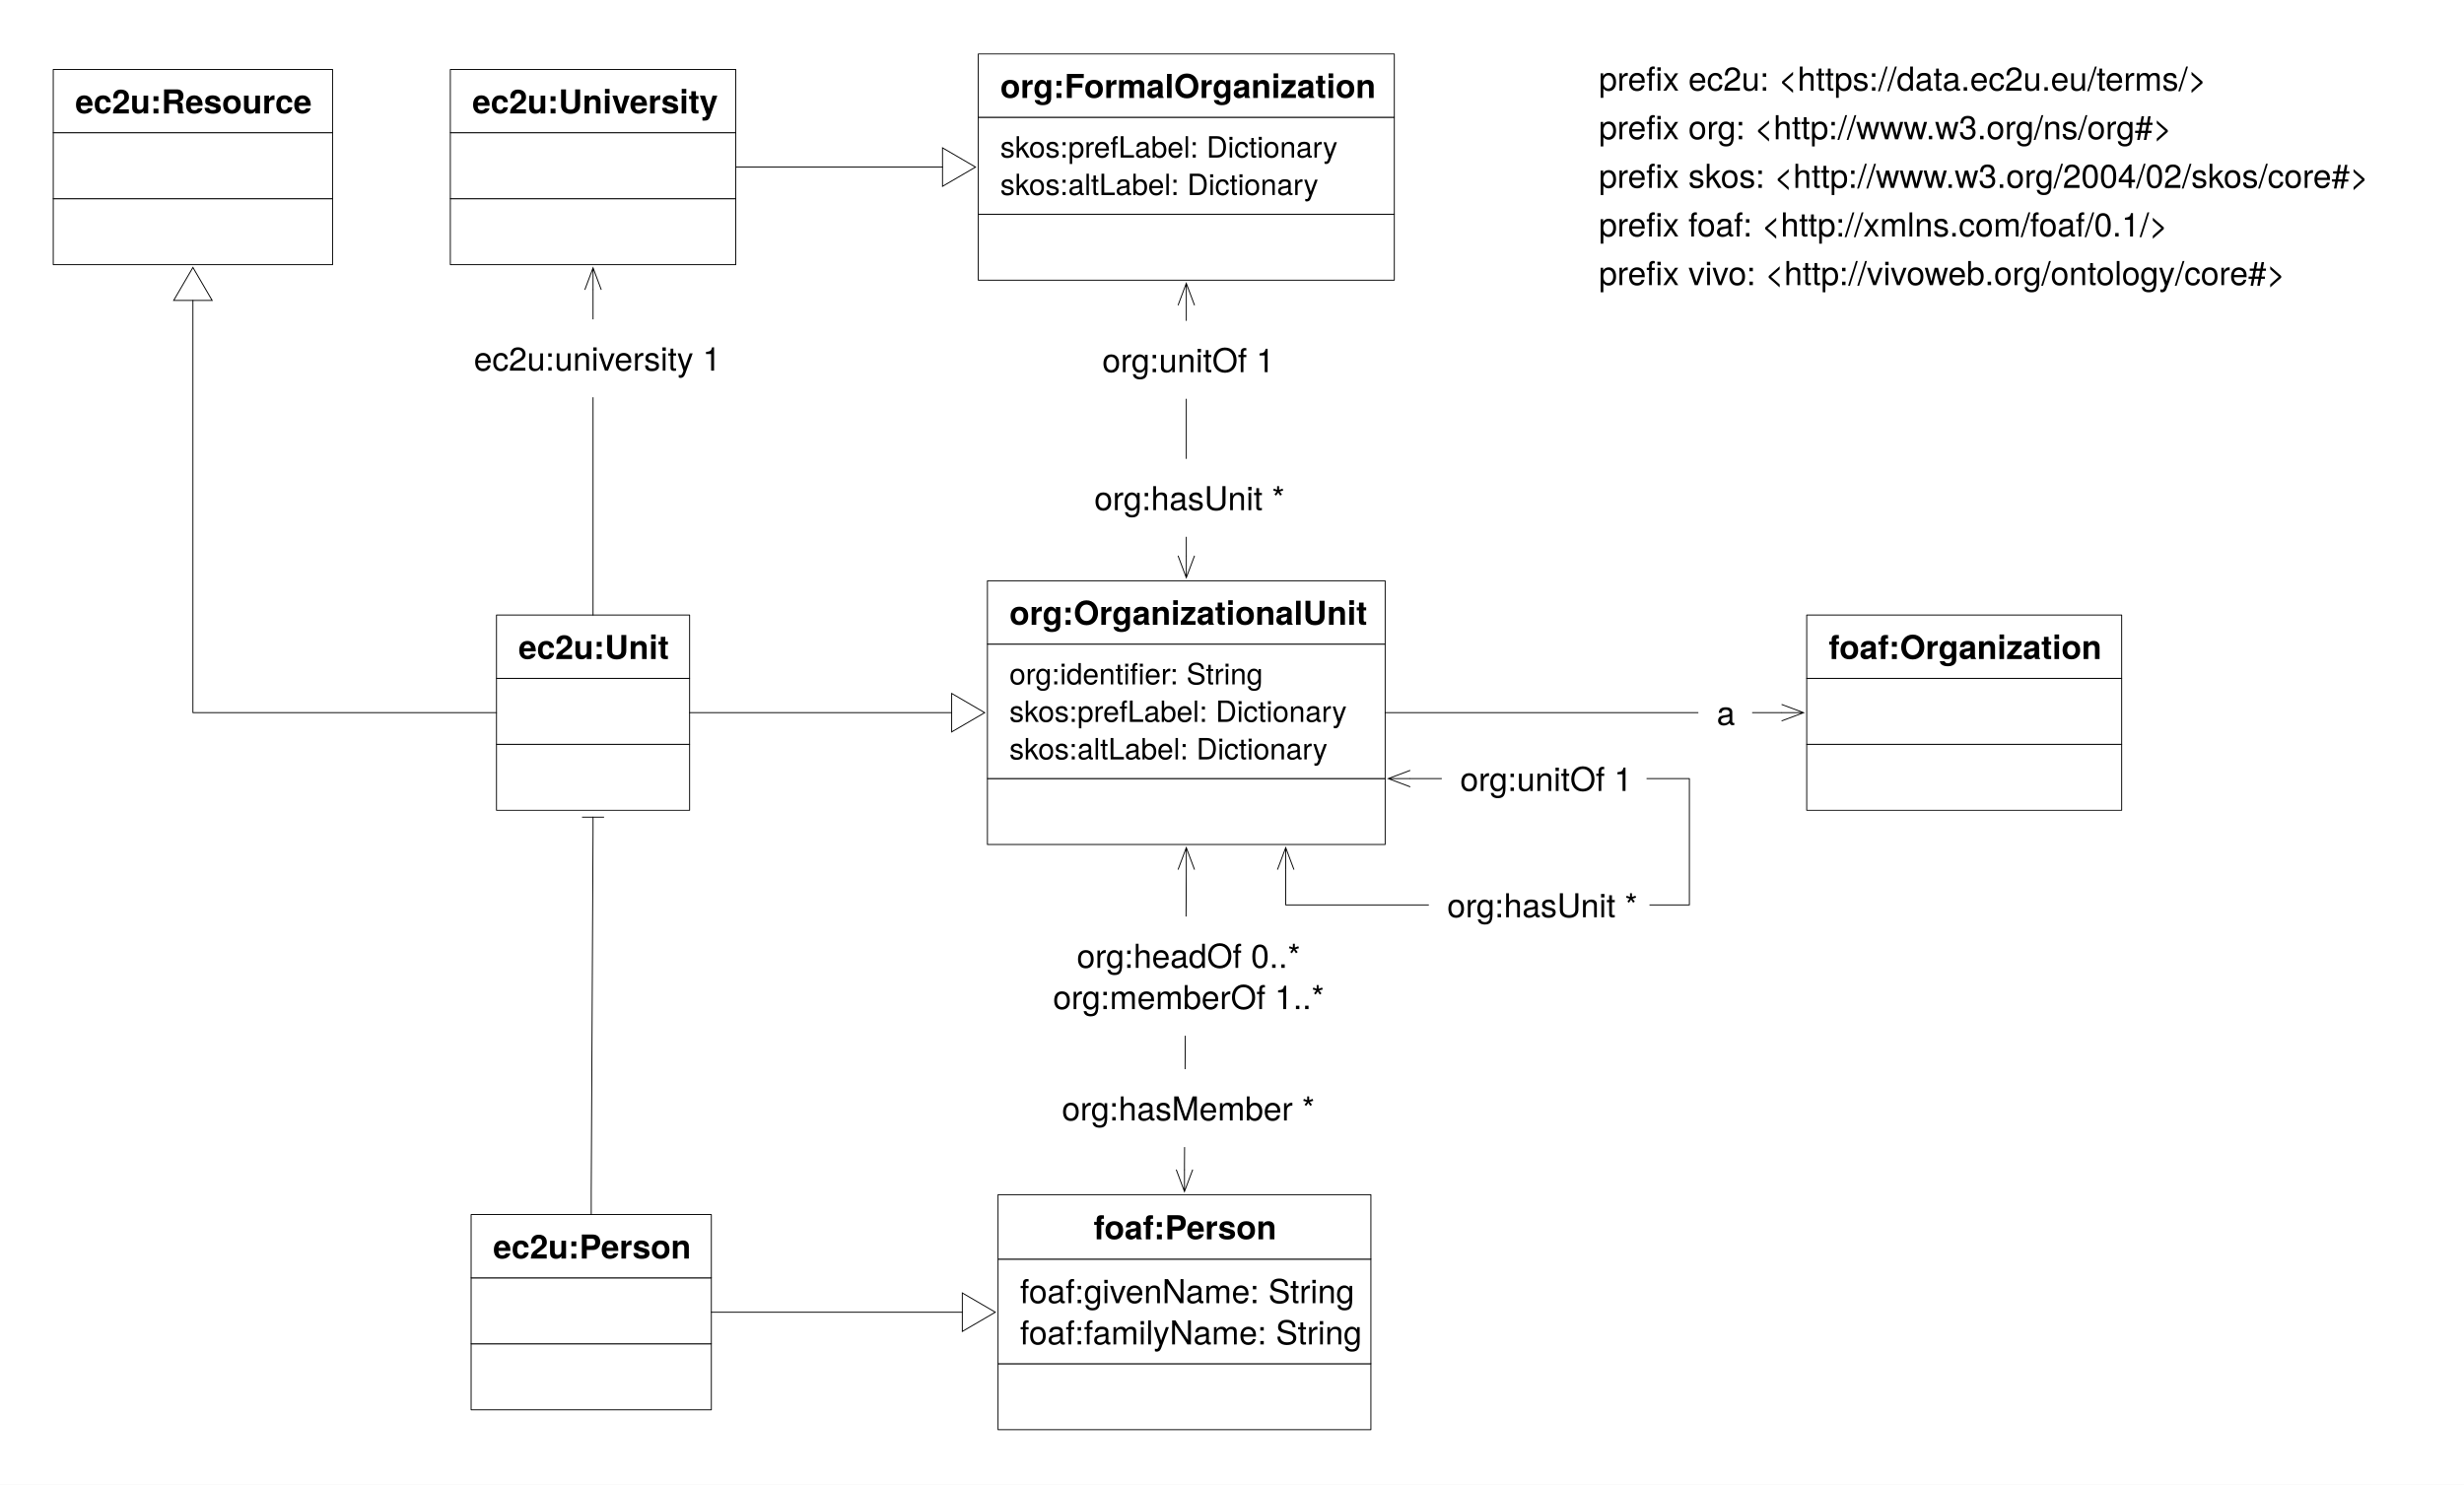
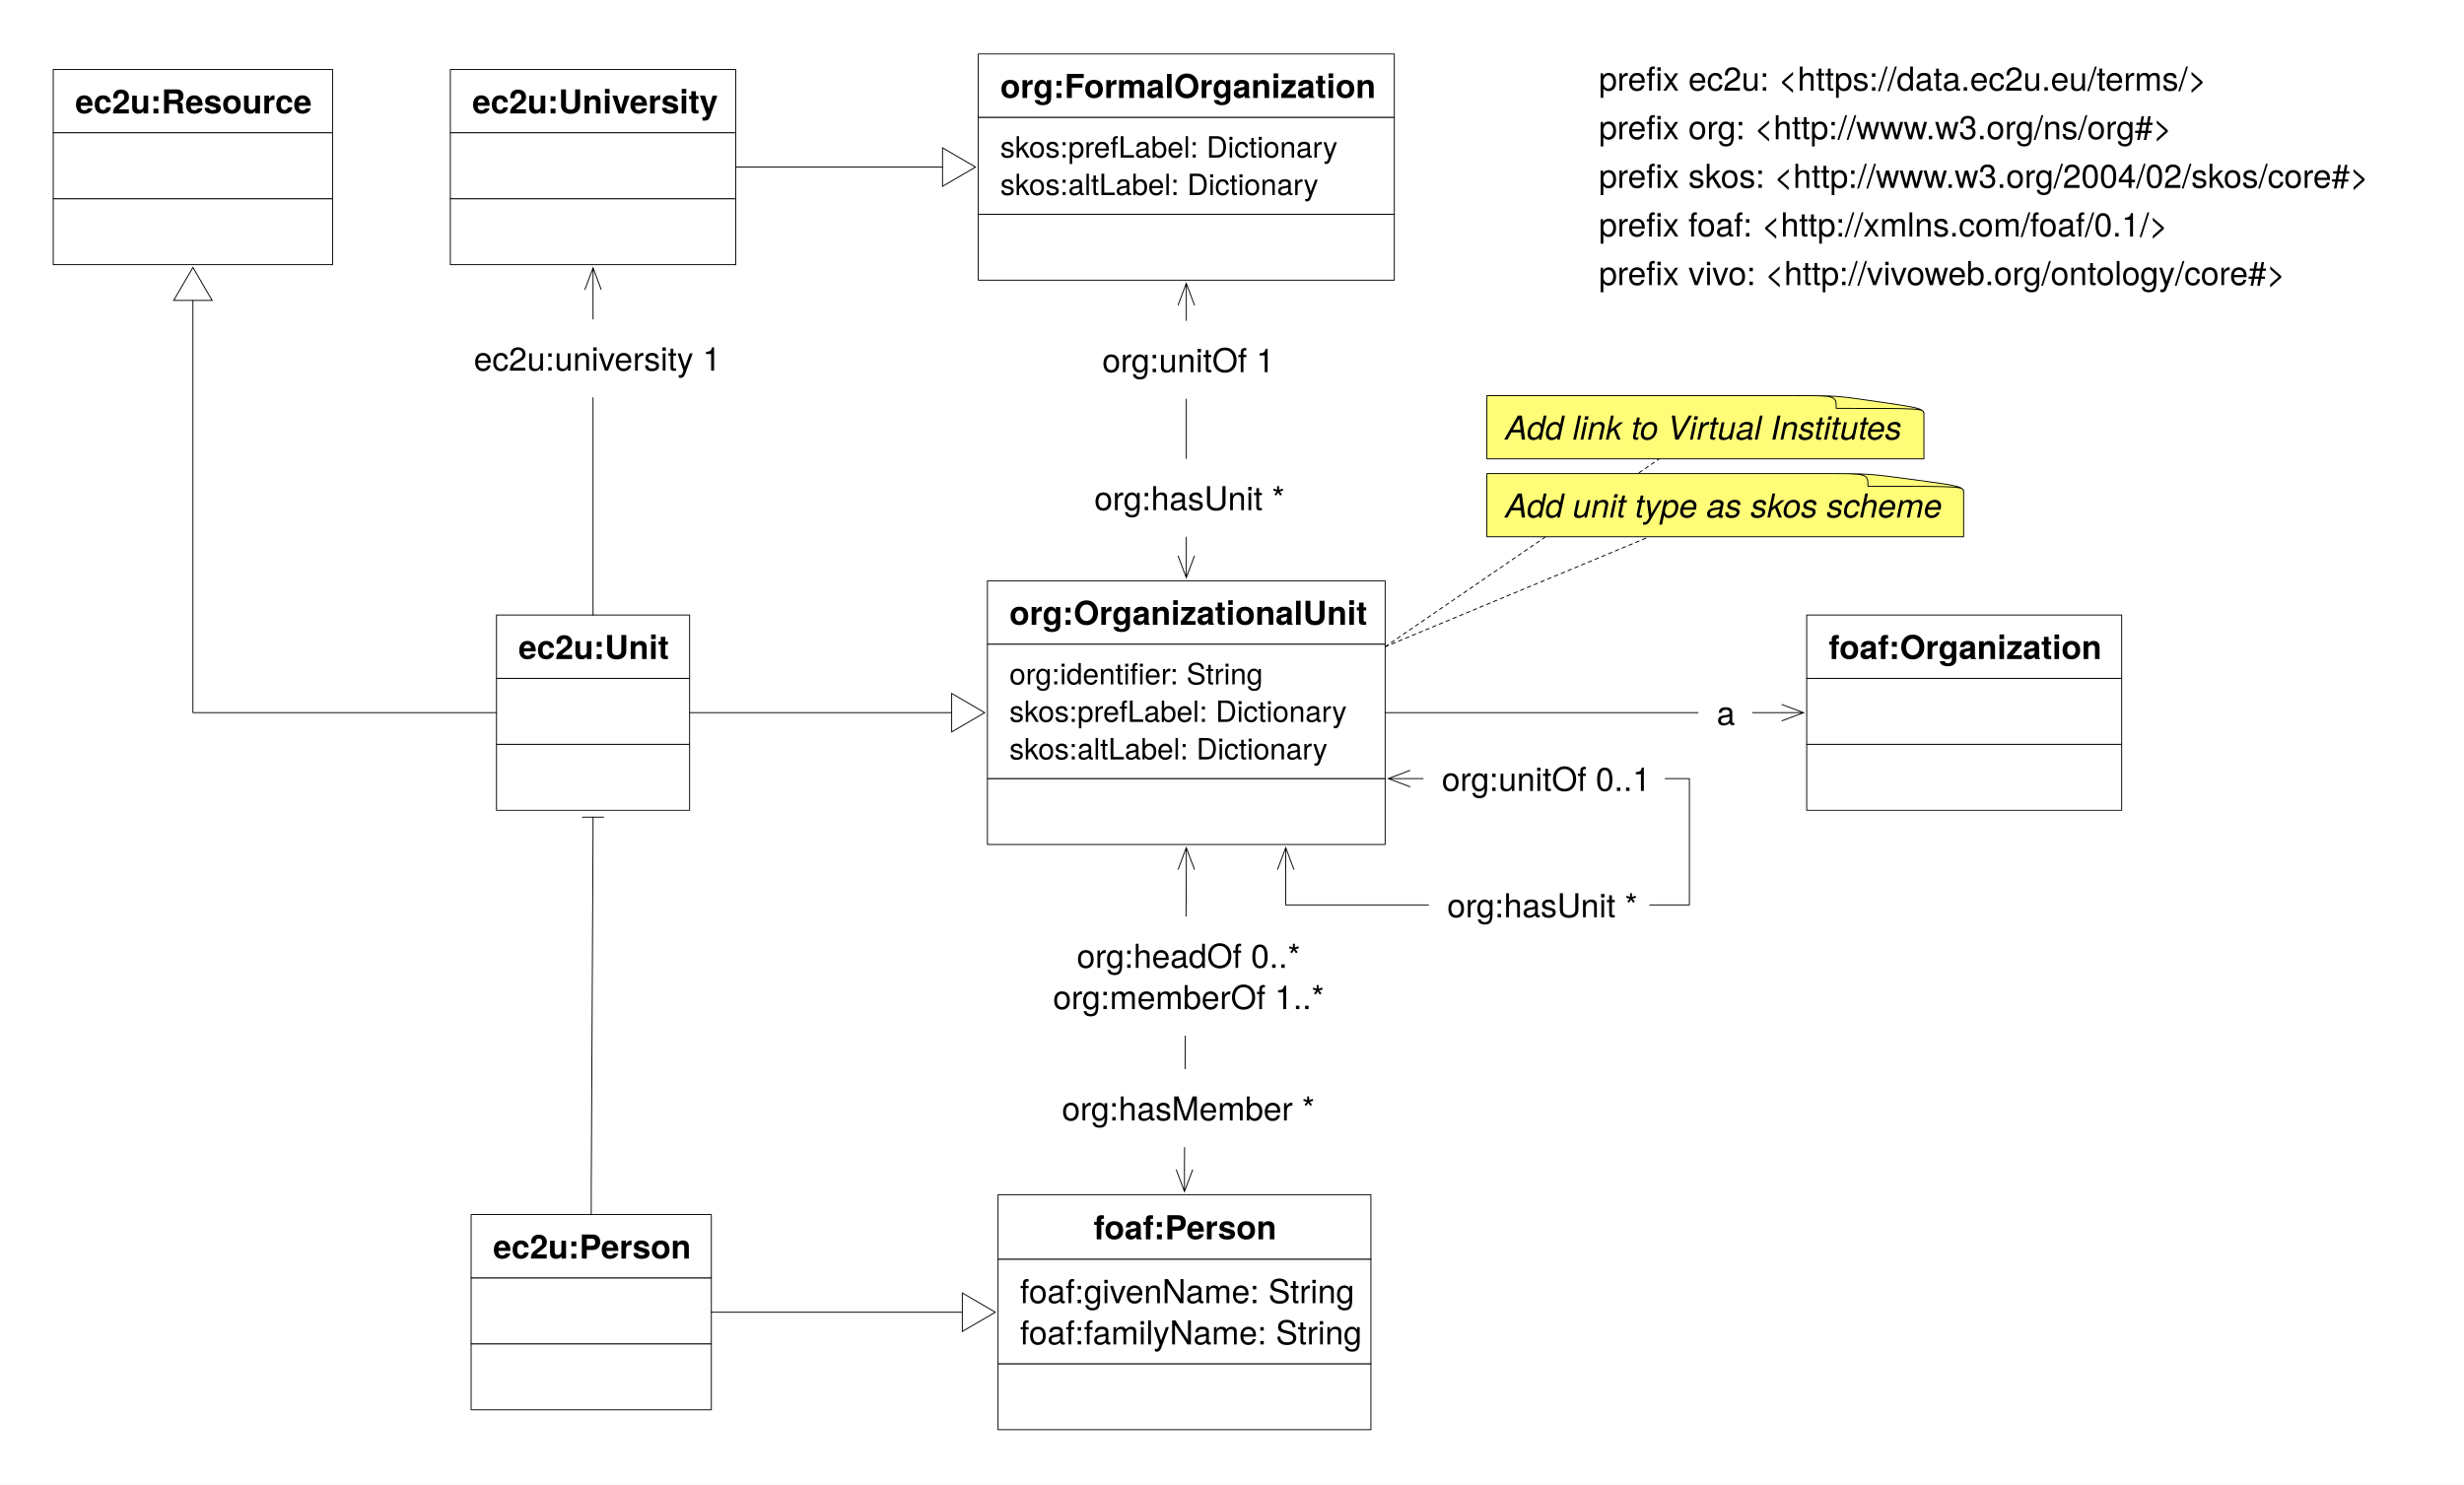
<svg xmlns="http://www.w3.org/2000/svg" xmlns:xlink="http://www.w3.org/1999/xlink" version="1.1" viewBox="26 42 672 405" width="672" height="405">
  <defs>
    <marker orient="auto" overflow="visible" markerUnits="strokeWidth" id="UMLInheritance_Marker" stroke-linejoin="miter" stroke-miterlimit="10" viewBox="-1 -22 38 44" markerWidth="38" markerHeight="44" color="black">
      <g>
        <path d="M 36 0 L 0 -21 L 0 21 Z" fill="none" stroke="currentColor" stroke-width="1" />
      </g>
    </marker>
    <marker orient="auto" overflow="visible" markerUnits="strokeWidth" id="StickArrow_Marker" stroke-linejoin="miter" stroke-miterlimit="10" viewBox="-1 -10 26 20" markerWidth="26" markerHeight="20" color="black">
      <g>
        <path d="M 24 0 L 0 0 M 0 -9 L 24 0 L 0 9" fill="none" stroke="currentColor" stroke-width="1" />
      </g>
    </marker>
    <marker orient="auto" overflow="visible" markerUnits="strokeWidth" id="StickArrow_Marker_2" stroke-linejoin="miter" stroke-miterlimit="10" viewBox="-25 -10 26 20" markerWidth="26" markerHeight="20" color="black">
      <g>
        <path d="M -24 0 L 0 0 M 0 9 L -24 0 L 0 -9" fill="none" stroke="currentColor" stroke-width="1" />
      </g>
    </marker>
    <marker orient="auto" overflow="visible" markerUnits="strokeWidth" id="NegativeControls_Marker" stroke-linejoin="miter" stroke-miterlimit="10" viewBox="-1 -13 2 26" markerWidth="2" markerHeight="26" color="black">
      <g>
        <line x1="0" y1="-12" x2="0" y2="12" fill="none" stroke="currentColor" stroke-width="1" />
      </g>
    </marker>
  </defs>
-   <g id="units" stroke-opacity="1" stroke-dasharray="none" fill="none" fill-opacity="1" stroke="none">
+   <g id="units" stroke-opacity="1" fill="none" fill-opacity="1" stroke-dasharray="none" stroke="none">
    <rect fill="white" x="26" y="42" width="672" height="405" />
    <g id="units_Layer_1">
      <g id="Group_2">
        <g id="Graphic_5">
          <rect x="161.405" y="245.034" width="52.671" height="18" fill="white" />
          <rect x="161.405" y="245.034" width="52.671" height="18" stroke="black" stroke-linecap="round" stroke-linejoin="round" stroke-width=".25" />
        </g>
        <g id="Graphic_4">
          <rect x="161.405" y="227.034" width="52.671" height="18" fill="white" />
          <rect x="161.405" y="227.034" width="52.671" height="18" stroke="black" stroke-linecap="round" stroke-linejoin="round" stroke-width=".25" />
        </g>
        <g id="Graphic_3">
          <rect x="161.405" y="209.773" width="52.671" height="17.261" fill="white" />
          <rect x="161.405" y="209.773" width="52.671" height="17.261" stroke="black" stroke-linecap="round" stroke-linejoin="round" stroke-width=".25" />
          <text transform="translate(167.4054 212.7734)" fill="black">
            <tspan font-family="Helvetica Neue" font-weight="bold" font-size="9" fill="black" x="0" y="9">ec2u:Unit
            </tspan>
          </text>
        </g>
      </g>
      <g id="Group_32">
        <g id="Graphic_35">
          <rect x="295.298" y="254.37" width="108.471" height="18" fill="white" />
          <rect x="295.298" y="254.37" width="108.471" height="18" stroke="black" stroke-linecap="round" stroke-linejoin="round" stroke-width=".25" />
        </g>
        <g id="Graphic_34">
          <rect x="295.298" y="217.698" width="108.471" height="36.672" fill="white" />
          <rect x="295.298" y="217.698" width="108.471" height="36.672" stroke="black" stroke-linecap="round" stroke-linejoin="round" stroke-width=".25" />
          <text transform="translate(301.2985 220.6985)" fill="black">
            <tspan font-family="Helvetica Neue" font-size="8" fill="black" x="0" y="8">org:identifier: String</tspan>
            <tspan font-family="Helvetica Neue" font-size="8" fill="black" x="0" y="18.224">skos:prefLabel: Dictionary
            </tspan>
            <tspan font-family="Helvetica Neue" font-size="8" fill="black" x="0" y="28.448">skos:altLabel:
              Dictionary
            </tspan>
          </text>
        </g>
        <g id="Graphic_33">
          <a xlink:href="https://www.w3.org/TR/vocab-org/#class-organizationalunit">
            <rect x="295.298" y="200.437" width="108.471" height="17.261" fill="white" />
            <rect x="295.298" y="200.437" width="108.471" height="17.261" stroke="black" stroke-linecap="round" stroke-linejoin="round" stroke-width=".25" />
            <text transform="translate(301.2985 203.4374)" fill="black">
              <tspan font-family="Helvetica Neue" font-weight="bold" font-size="9" fill="black" x="6750156e-19" y="9">
                org:OrganizationalUnit
              </tspan>
            </text>
          </a>
        </g>
      </g>
      <g id="Group_56">
        <g id="Graphic_59">
          <rect x="40.525" y="96.206" width="76.179" height="18" fill="white" />
          <rect x="40.525" y="96.206" width="76.179" height="18" stroke="black" stroke-linecap="round" stroke-linejoin="round" stroke-width=".25" />
        </g>
        <g id="Graphic_58">
          <rect x="40.525" y="78.206" width="76.179" height="18" fill="white" />
          <rect x="40.525" y="78.206" width="76.179" height="18" stroke="black" stroke-linecap="round" stroke-linejoin="round" stroke-width=".25" />
        </g>
        <g id="Graphic_57">
          <a xlink:href="resources.svg">
            <rect x="40.525" y="60.945" width="76.179" height="17.261" fill="white" />
            <rect x="40.525" y="60.945" width="76.179" height="17.261" stroke="black" stroke-linecap="round" stroke-linejoin="round" stroke-width=".25" />
            <text transform="translate(46.52463 63.94488)" fill="black">
              <tspan font-family="Helvetica Neue" font-weight="bold" font-size="9" fill="black" x="4973799e-20" y="9">
                ec2u:Resource
              </tspan>
            </text>
          </a>
        </g>
      </g>
      <g id="Line_113">
        <line x1="214.076" y1="236.404" x2="285.548" y2="236.404" marker-end="url(#UMLInheritance_Marker)" stroke="black" stroke-linecap="round" stroke-linejoin="round" stroke-width=".25" />
      </g>
      <g id="Line_114">
        <path d="M 161.405 236.404 L 78.614 236.404 L 78.614 123.956" marker-end="url(#UMLInheritance_Marker)" stroke="black" stroke-linecap="round" stroke-linejoin="round" stroke-width=".25" />
      </g>
      <g id="Group_117">
        <g id="Graphic_118">
          <text transform="translate(462.0473 57.72088)" fill="black">
            <tspan font-family="Helvetica Neue" font-size="9" fill="black" x="0" y="9">prefix ec2u: &lt;https://data.ec2u.eu/terms/&gt;</tspan>
          </text>
        </g>
      </g>
      <g id="Graphic_116">
        <a xlink:href="https://www.w3.org/TR/vocab-org/">
          <text transform="translate(462.0473 70.98195)" fill="black">
            <tspan font-family="Helvetica Neue" font-size="9" fill="black" x="0" y="9">prefix org: &lt;http://www.w3.org/ns/org#&gt;</tspan>
          </text>
        </a>
      </g>
      <g id="Graphic_115">
        <a xlink:href="https://www.w3.org/TR/skos-primer/">
          <text transform="translate(462.0473 84.24301)" fill="black">
            <tspan font-family="Helvetica Neue" font-size="9" fill="black" x="0" y="9">prefix skos: &lt;http://www.w3.org/2004/02/skos/core#&gt;</tspan>
          </text>
        </a>
      </g>
      <g id="Group_124">
        <g id="Graphic_127">
          <rect x="148.819" y="96.206" width="77.844" height="18" fill="white" />
          <rect x="148.819" y="96.206" width="77.844" height="18" stroke="black" stroke-linecap="round" stroke-linejoin="round" stroke-width=".25" />
        </g>
        <g id="Graphic_126">
          <rect x="148.819" y="78.206" width="77.844" height="18" fill="white" />
          <rect x="148.819" y="78.206" width="77.844" height="18" stroke="black" stroke-linecap="round" stroke-linejoin="round" stroke-width=".25" />
        </g>
        <g id="Graphic_125">
          <rect x="148.819" y="60.945" width="77.844" height="17.261" fill="white" />
          <rect x="148.819" y="60.945" width="77.844" height="17.261" stroke="black" stroke-linecap="round" stroke-linejoin="round" stroke-width=".25" />
          <text transform="translate(154.8189 63.94488)" fill="black">
            <tspan font-family="Helvetica Neue" font-weight="bold" font-size="9" fill="black" x="48316906e-20" y="9">
              ec2u:University
            </tspan>
          </text>
        </g>
      </g>
      <g id="Group_120">
        <g id="Graphic_123">
          <rect x="292.801" y="100.43" width="113.466" height="18" fill="white" />
          <rect x="292.801" y="100.43" width="113.466" height="18" stroke="black" stroke-linecap="round" stroke-linejoin="round" stroke-width=".25" />
        </g>
        <g id="Graphic_122">
          <rect x="292.801" y="73.982" width="113.466" height="26.448" fill="white" />
          <rect x="292.801" y="73.982" width="113.466" height="26.448" stroke="black" stroke-linecap="round" stroke-linejoin="round" stroke-width=".25" />
          <text transform="translate(298.801 76.98195)" fill="black">
            <tspan font-family="Helvetica Neue" font-size="8" fill="black" x="0" y="8">skos:prefLabel: Dictionary</tspan>
            <tspan font-family="Helvetica Neue" font-size="8" fill="black" x="0" y="18.224">skos:altLabel: Dictionary
            </tspan>
          </text>
        </g>
        <g id="Graphic_121">
          <a xlink:href="https://www.w3.org/TR/vocab-org/#class-formalorganization">
            <rect x="292.801" y="56.721" width="113.466" height="17.261" fill="white" />
            <rect x="292.801" y="56.721" width="113.466" height="17.261" stroke="black" stroke-linecap="round" stroke-linejoin="round" stroke-width=".25" />
            <text transform="translate(298.801 59.72088)" fill="black">
              <tspan font-family="Helvetica Neue" font-weight="bold" font-size="9" fill="black" x="17763568e-20" y="9">
                org:FormalOrganization
              </tspan>
            </text>
          </a>
        </g>
      </g>
      <g id="Line_119">
        <line x1="226.663" y1="87.575" x2="283.051" y2="87.575" marker-end="url(#UMLInheritance_Marker)" stroke="black" stroke-linecap="round" stroke-linejoin="round" stroke-width=".25" />
      </g>
      <g id="Line_129">
        <line x1="187.741" y1="209.773" x2="187.741" y2="121.056" marker-end="url(#StickArrow_Marker)" stroke="black" stroke-linecap="round" stroke-linejoin="round" stroke-width=".25" />
      </g>
      <g id="Graphic_128">
        <rect x="150.233" y="129.113" width="75.016" height="21.261" fill="white" />
        <text transform="translate(155.2329 134.1129)" fill="black">
          <tspan font-family="Helvetica Neue" font-size="9" fill="black" x="0" y="9">ec2u:university 1</tspan>
        </text>
      </g>
      <g id="Line_130">
        <line x1="349.534" y1="193.587" x2="349.534" y2="125.28" marker-end="url(#StickArrow_Marker)" marker-start="url(#StickArrow_Marker_2)" stroke="black" stroke-linecap="round" stroke-linejoin="round" stroke-width=".25" />
      </g>
      <g id="Graphic_131">
        <rect x="321.611" y="129.521" width="55.846" height="21.261" fill="white" />
        <text transform="translate(326.611 134.5209)" fill="black">
          <tspan font-family="Helvetica Neue" font-size="9" fill="black" x="6856737e-19" y="9">org:unitOf 1</tspan>
        </text>
      </g>
      <g id="Graphic_132">
        <rect x="319.447" y="167.171" width="60.175" height="21.261" fill="white" />
        <text transform="translate(324.4465 172.1713)" fill="black">
          <tspan font-family="Helvetica Neue" font-size="9" fill="black" x="0" y="9">org:hasUnit *</tspan>
        </text>
      </g>
      <g id="Line_133">
        <path d="M 376.652 279.22 L 376.652 288.854 L 486.742 288.854 L 486.742 254.387 L 410.62 254.387" marker-end="url(#StickArrow_Marker)" marker-start="url(#StickArrow_Marker_2)" stroke="black" stroke-linecap="round" stroke-linejoin="round" stroke-width=".25" />
      </g>
      <g id="Graphic_134">
-         <rect x="419.216" y="243.757" width="55.846" height="21.261" fill="white" />
-         <text transform="translate(424.2157 248.7567)" fill="black">
-           <tspan font-family="Helvetica Neue" font-size="9" fill="black" x="6856737e-19" y="9">org:unitOf 1</tspan>
+         <rect x="414.212" y="243.757" width="65.854" height="21.261" fill="white" />
+         <text transform="translate(419.2117 248.7567)" fill="black">
+           <tspan font-family="Helvetica Neue" font-size="9" fill="black" x="0" y="9">org:unitOf 0..1</tspan>
        </text>
      </g>
      <g id="Graphic_135">
        <rect x="415.684" y="278.223" width="60.175" height="21.261" fill="white" />
        <text transform="translate(420.6838 283.2231)" fill="black">
          <tspan font-family="Helvetica Neue" font-size="9" fill="black" x="0" y="9">org:hasUnit *</tspan>
        </text>
      </g>
      <g id="Group_136">
        <g id="Graphic_139">
          <rect x="154.488" y="408.574" width="65.514" height="18" fill="white" />
          <rect x="154.488" y="408.574" width="65.514" height="18" stroke="black" stroke-linecap="round" stroke-linejoin="round" stroke-width=".25" />
        </g>
        <g id="Graphic_138">
          <rect x="154.488" y="390.574" width="65.514" height="18" fill="white" />
          <rect x="154.488" y="390.574" width="65.514" height="18" stroke="black" stroke-linecap="round" stroke-linejoin="round" stroke-width=".25" />
        </g>
        <g id="Graphic_137">
          <a xlink:href="persons.svg">
            <rect x="154.488" y="373.313" width="65.514" height="17.261" fill="white" />
            <rect x="154.488" y="373.313" width="65.514" height="17.261" stroke="black" stroke-linecap="round" stroke-linejoin="round" stroke-width=".25" />
            <text transform="translate(160.4882 376.3133)" fill="black">
              <tspan font-family="Helvetica Neue" font-weight="bold" font-size="9" fill="black" x="0" y="9">ec2u:Person
              </tspan>
            </text>
          </a>
        </g>
      </g>
      <g id="Group_141">
        <g id="Graphic_144">
          <rect x="298.196" y="414" width="101.685" height="18" fill="white" />
          <rect x="298.196" y="414" width="101.685" height="18" stroke="black" stroke-linecap="round" stroke-linejoin="round" stroke-width=".25" />
        </g>
        <g id="Graphic_143">
          <rect x="298.196" y="385.478" width="101.685" height="28.522" fill="white" />
          <rect x="298.196" y="385.478" width="101.685" height="28.522" stroke="black" stroke-linecap="round" stroke-linejoin="round" stroke-width=".25" />
          <text transform="translate(304.1958 388.4779)" fill="black">
            <tspan font-family="Helvetica Neue" font-size="9" fill="black" x="0" y="9">foaf:givenName: String</tspan>
            <tspan font-family="Helvetica Neue" font-size="9" fill="black" x="0" y="20.261">foaf:familyName: String
            </tspan>
          </text>
        </g>
        <g id="Graphic_142">
          <a xlink:href="http://xmlns.com/foaf/spec/#term_Person">
            <rect x="298.196" y="367.888" width="101.685" height="17.59" fill="white" />
            <rect x="298.196" y="367.888" width="101.685" height="17.59" stroke="black" stroke-linecap="round" stroke-linejoin="round" stroke-width=".25" />
            <text transform="translate(324.2883 371.0523)" fill="black">
              <tspan font-family="Helvetica Neue" font-weight="bold" font-size="9" fill="black" x="0" y="9">foaf:Person
              </tspan>
            </text>
          </a>
        </g>
      </g>
      <g id="Line_140">
        <line x1="220.002" y1="399.944" x2="288.446" y2="399.944" marker-end="url(#UMLInheritance_Marker)" stroke="black" stroke-linecap="round" stroke-linejoin="round" stroke-width=".25" />
      </g>
      <g id="Line_145">
        <path d="M 349.038 361.038 L 349.038 359.788 L 349.534 280.47 L 349.534 279.22" marker-end="url(#StickArrow_Marker)" marker-start="url(#StickArrow_Marker_2)" stroke="black" stroke-linecap="round" stroke-linejoin="round" stroke-width=".25" />
      </g>
      <g id="Graphic_146">
        <rect x="308.18" y="292.01" width="82.36" height="32.522" fill="white" />
        <text transform="translate(313.1803 297.0099)" fill="black">
          <tspan font-family="Helvetica Neue" font-size="9" fill="black" x="6.498" y="9">org:headOf 0..*</tspan>
          <tspan font-family="Helvetica Neue" font-size="9" fill="black" x="29842795e-20" y="20.261">org:memberOf
            1..*
          </tspan>
        </text>
      </g>
      <g id="Graphic_147">
        <rect x="310.597" y="333.647" width="77.077" height="21.261" fill="white" />
        <text transform="translate(315.5967 338.6469)" fill="black">
          <tspan font-family="Helvetica Neue" font-size="9" fill="black" x="5684342e-19" y="9">org:hasMember *</tspan>
        </text>
      </g>
      <g id="Line_151">
        <path d="M 187.245 373.313 L 187.245 367.063 L 187.741 269.284 L 187.741 264.909" marker-end="url(#NegativeControls_Marker)" stroke="black" stroke-linecap="round" stroke-linejoin="round" stroke-width=".25" />
      </g>
      <g id="Graphic_153">
        <a xlink:href="http://xmlns.com/foaf/spec/">
          <text transform="translate(462.0473 97.50407)" fill="black">
            <tspan font-family="Helvetica Neue" font-size="9" fill="black" x="0" y="9">prefix foaf: &lt;http://xmlns.com/foaf/0.1/&gt;</tspan>
          </text>
        </a>
      </g>
      <g id="Graphic_154">
        <a xlink:href="https://wiki.lyrasis.org/display/VIVODOC113x/Ontology+Reference">
          <text transform="translate(462.0473 110.7651)" fill="black">
            <tspan font-family="Helvetica Neue" font-size="9" fill="black" x="0" y="9">prefix vivo: &lt;http://vivoweb.org/ontology/core#&gt;</tspan>
          </text>
        </a>
      </g>
      <g id="Group_155">
        <g id="Graphic_158">
          <rect x="518.74" y="245.034" width="85.899" height="18" fill="white" />
          <rect x="518.74" y="245.034" width="85.899" height="18" stroke="black" stroke-linecap="round" stroke-linejoin="round" stroke-width=".25" />
        </g>
        <g id="Graphic_157">
          <rect x="518.74" y="227.034" width="85.899" height="18" fill="white" />
          <rect x="518.74" y="227.034" width="85.899" height="18" stroke="black" stroke-linecap="round" stroke-linejoin="round" stroke-width=".25" />
        </g>
        <g id="Graphic_156">
          <a xlink:href="http://xmlns.com/foaf/spec/#term_Organization">
            <rect x="518.74" y="209.773" width="85.899" height="17.261" fill="white" />
            <rect x="518.74" y="209.773" width="85.899" height="17.261" stroke="black" stroke-linecap="round" stroke-linejoin="round" stroke-width=".25" />
            <text transform="translate(524.7402 212.7734)" fill="black">
              <tspan font-family="Helvetica Neue" font-weight="bold" font-size="9" fill="black" x="6252776e-19" y="9">
                foaf:Organization
              </tspan>
            </text>
          </a>
        </g>
      </g>
      <g id="Line_159">
        <line x1="403.769" y1="236.404" x2="511.89" y2="236.404" marker-end="url(#StickArrow_Marker)" stroke="black" stroke-linecap="round" stroke-linejoin="round" stroke-width=".25" />
      </g>
      <g id="Graphic_160">
        <rect x="489.19" y="225.773" width="14.671" height="21.261" fill="white" />
        <text transform="translate(494.1895 230.7734)" fill="black">
          <tspan font-family="Helvetica Neue" font-size="9" fill="black" x="0" y="9">a</tspan>
        </text>
      </g>
+       <g id="Graphic_161">
+         <path d="M 550.706 155.025 C 550.706 153.391 549.192 153.189 538.135 151.572 L 538.018 151.555 C 526.903 149.921 526.787 149.921 515.379 149.921 C 500.19 149.921 431.517 149.921 431.517 149.921 L 431.517 167.173 L 550.706 167.173 L 550.706 155.025 Z" fill="#fffd78" />
+         <path d="M 550.706 155.025 C 550.706 153.391 549.192 153.189 538.135 151.572 L 538.018 151.555 C 526.903 149.921 526.787 149.921 515.379 149.921 C 500.19 149.921 431.517 149.921 431.517 149.921 L 431.517 167.173 L 550.706 167.173 L 550.706 155.025 Z M 550.706 154.941 C 550.706 153.391 550.589 153.391 526.787 153.391 L 526.787 153.391 C 526.787 149.937 526.787 149.921 516.078 149.921" stroke="black" stroke-linecap="round" stroke-linejoin="round" stroke-width=".25" />
+         <text transform="translate(436.5175 152.9205)" fill="black">
+           <tspan font-family="Helvetica Neue" font-style="italic" font-size="9" fill="black" x="0" y="9">Add link to
+             Virtual Institutes
+           </tspan>
+         </text>
+       </g>
+       <g id="Line_162">
+         <line x1="403.769" y1="218.421" x2="478.425" y2="167.243" stroke="black" stroke-linecap="round" stroke-linejoin="round" stroke-dasharray="1.0,1.0" stroke-width=".25" />
+       </g>
+       <g id="Graphic_163">
+         <path d="M 561.533 176.285 C 561.533 174.651 559.881 174.449 547.82 172.831 L 547.692 172.815 C 535.567 171.18 535.441 171.18 522.997 171.18 C 506.428 171.18 431.517 171.18 431.517 171.18 L 431.517 188.432 L 561.533 188.432 L 561.533 176.285 Z" fill="#fffd78" />
+         <path d="M 561.533 176.285 C 561.533 174.651 559.881 174.449 547.82 172.831 L 547.692 172.815 C 535.567 171.18 535.441 171.18 522.997 171.18 C 506.428 171.18 431.517 171.18 431.517 171.18 L 431.517 188.432 L 561.533 188.432 L 561.533 176.285 Z M 561.533 176.201 C 561.533 174.651 561.405 174.651 535.441 174.651 L 535.441 174.651 C 535.441 171.197 535.441 171.18 523.759 171.18" stroke="black" stroke-linecap="round" stroke-linejoin="round" stroke-width=".25" />
+         <text transform="translate(436.5175 174.1804)" fill="black">
+           <tspan font-family="Helvetica Neue" font-style="italic" font-size="9" fill="black" x="0" y="9">Add unit type as
+             skos scheme
+           </tspan>
+         </text>
+       </g>
+       <g id="Line_164">
+         <line x1="403.769" y1="218.421" x2="475.689" y2="188.48" stroke="black" stroke-linecap="round" stroke-linejoin="round" stroke-dasharray="1.0,1.0" stroke-width=".25" />
+       </g>
    </g>
  </g>
</svg>
